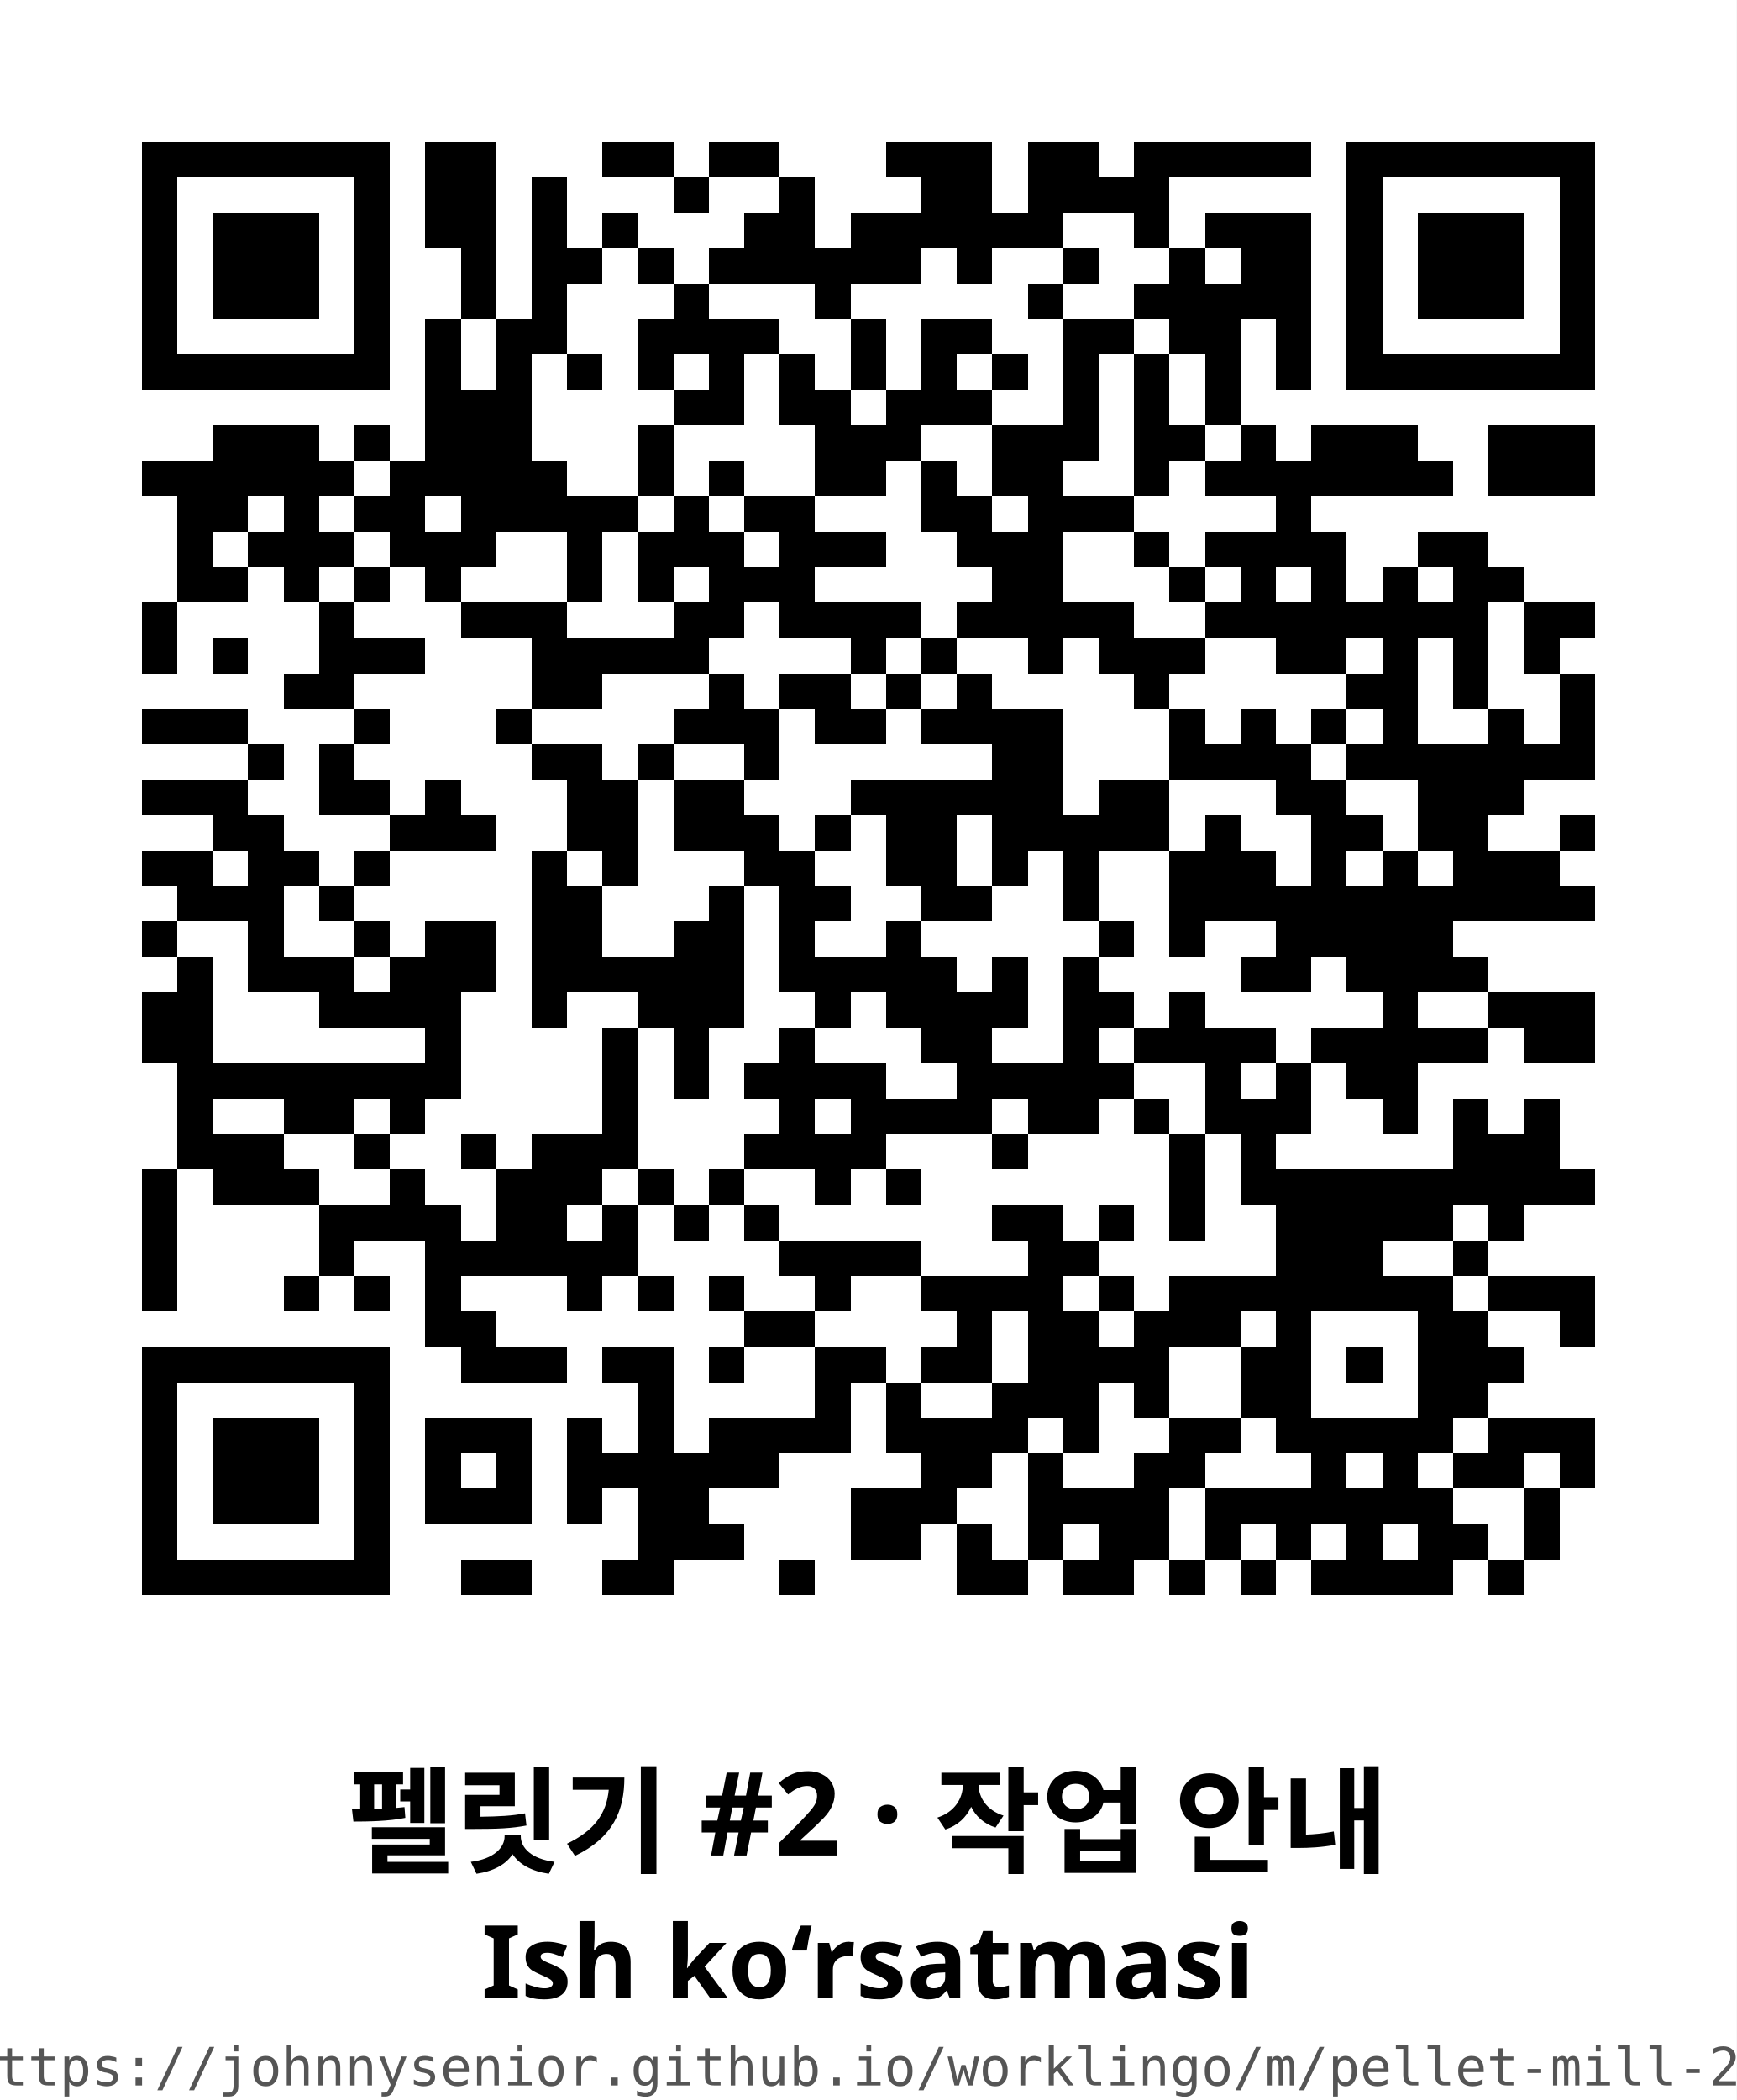
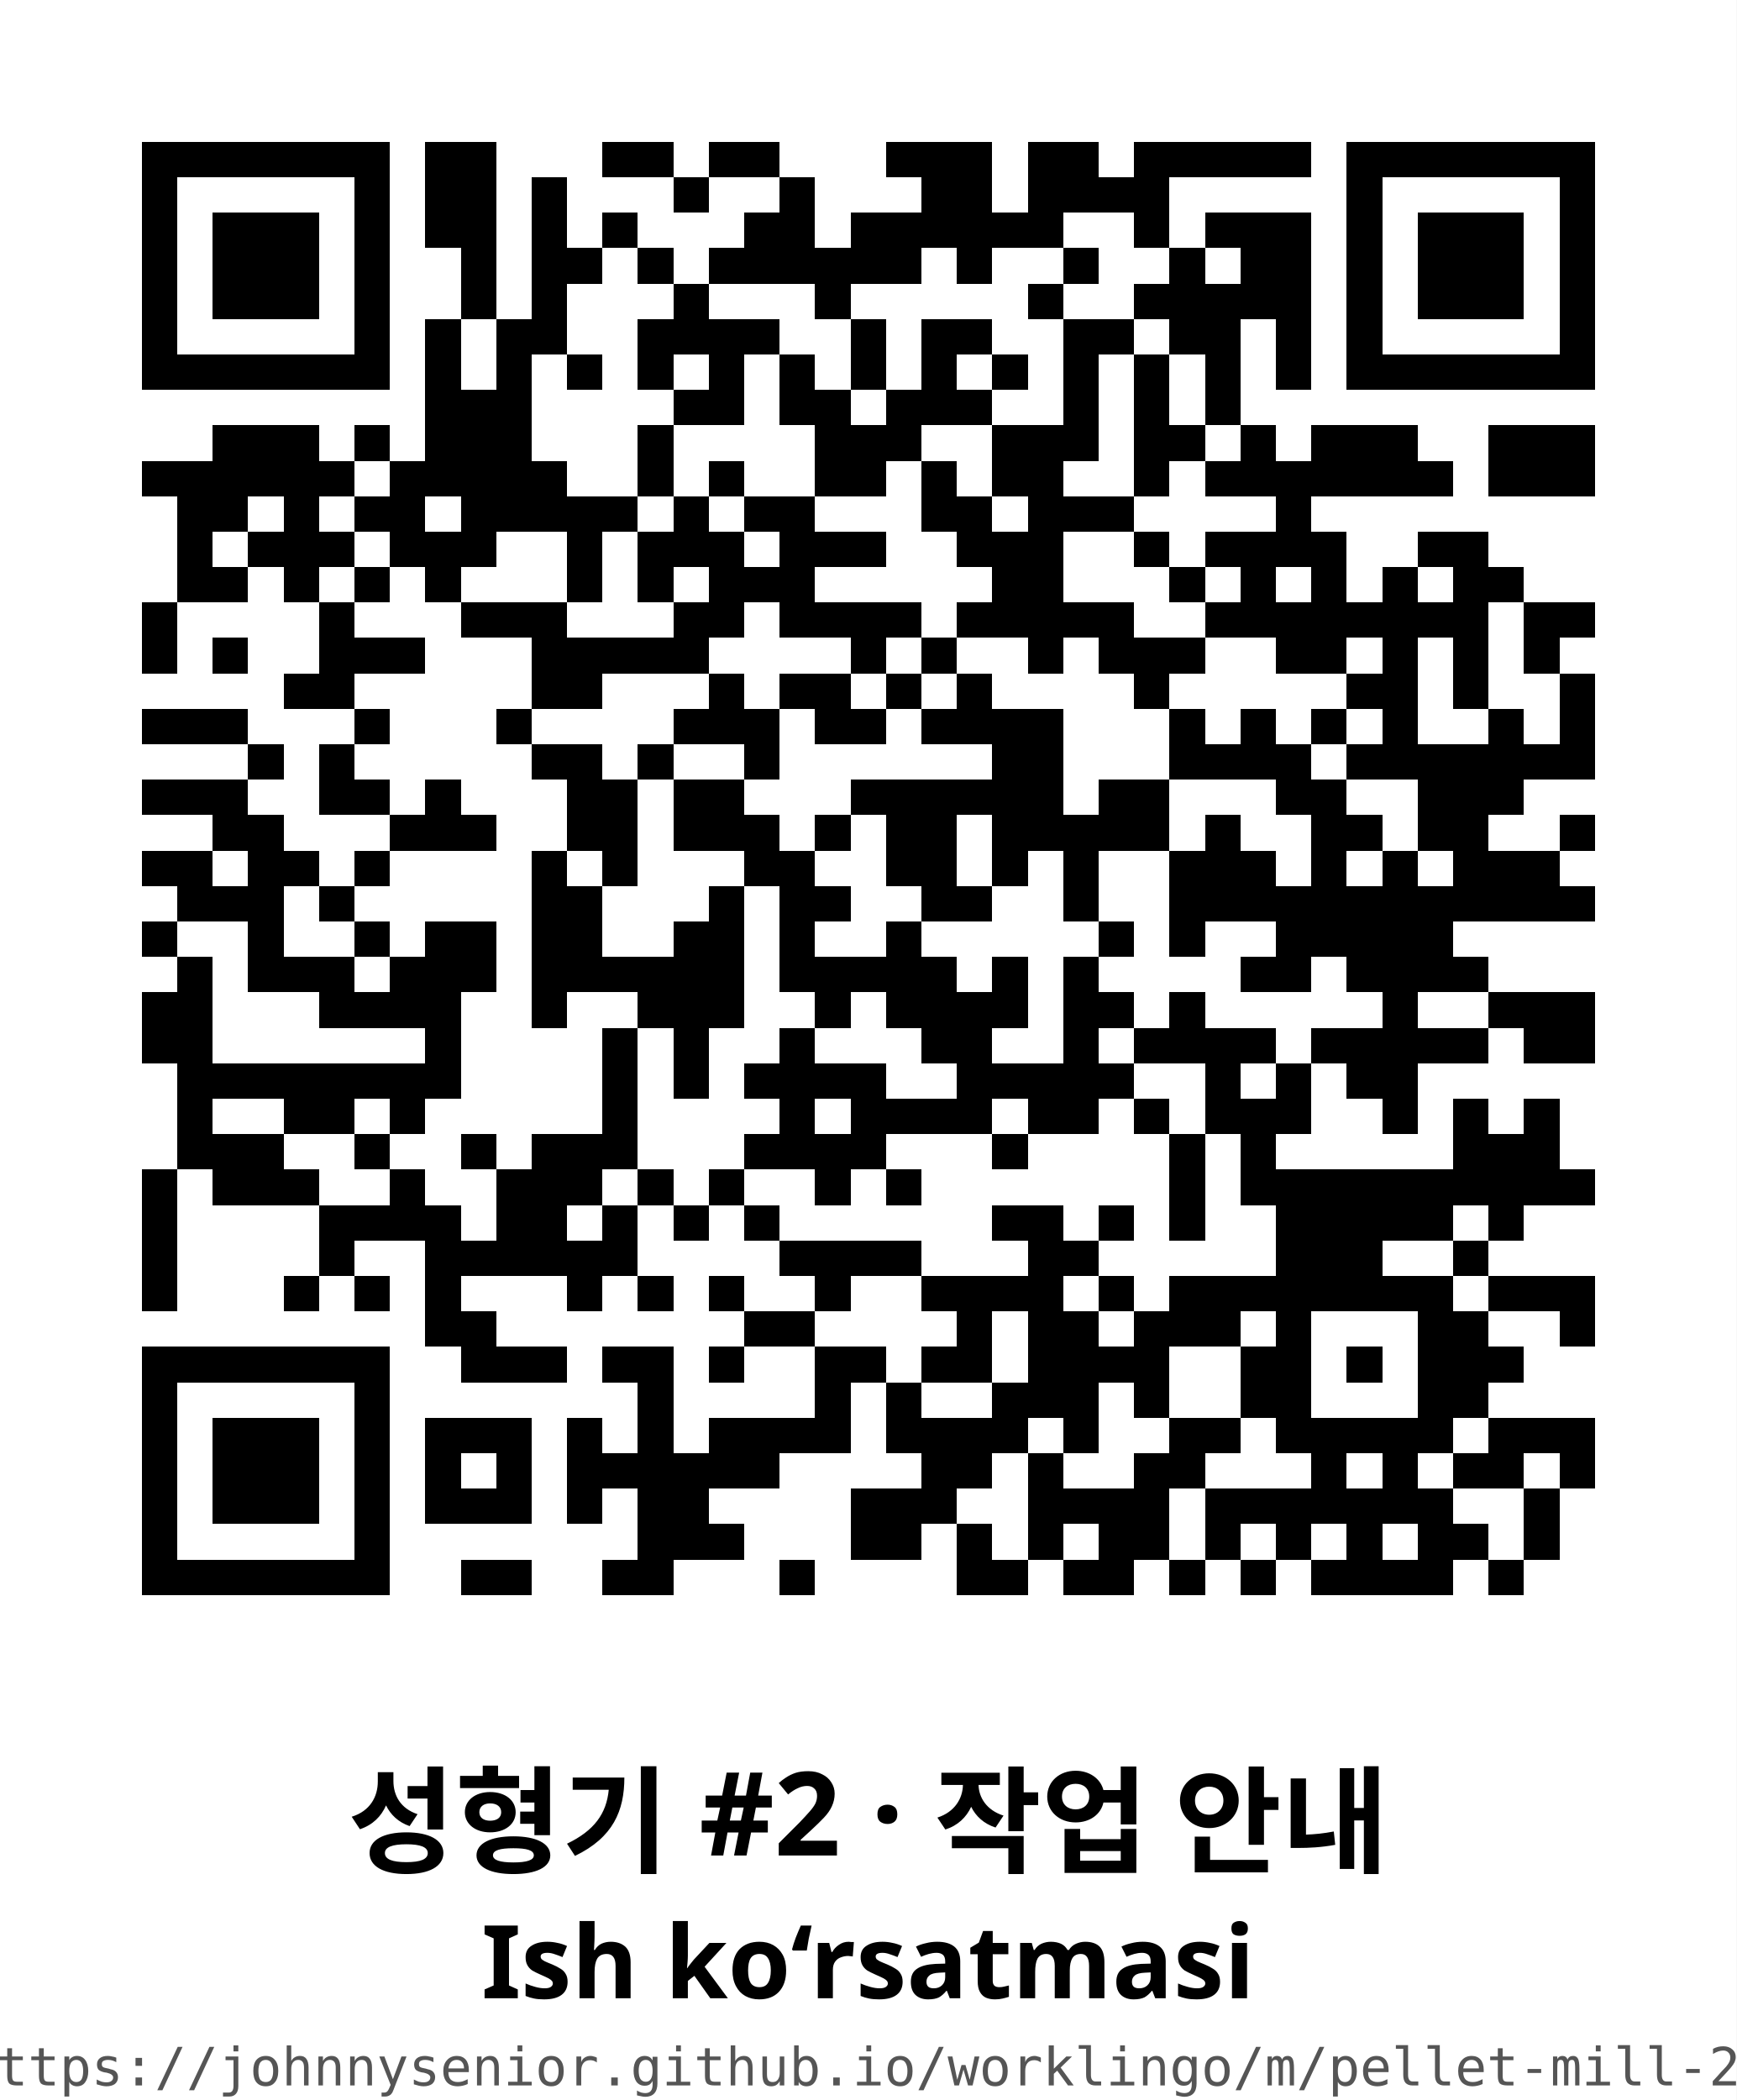
- <svg xmlns="http://www.w3.org/2000/svg" width="95.61mm" height="115.61mm" viewBox="0 0 95.61 115.61" role="img" aria-label="QR: 펠릿기 #2 · 작업 안내 / Ish ko‘rsatmasi">
+ <svg xmlns="http://www.w3.org/2000/svg" width="95.61mm" height="115.61mm" viewBox="0 0 95.61 115.61" role="img" aria-label="QR: 성형기 #2 · 작업 안내 / Ish ko‘rsatmasi">
  <rect width="95.61" height="115.61" fill="#ffffff" />
  <path d="M7.805 7.805h13.659v1.951h-13.659zM23.415 7.805h3.902v1.951h-3.902zM33.171 7.805h3.902v1.951h-3.902zM39.024 7.805h3.902v1.951h-3.902zM48.781 7.805h5.854v1.951h-5.854zM56.585 7.805h3.902v1.951h-3.902zM62.439 7.805h9.756v1.951h-9.756zM74.146 7.805h13.659v1.951h-13.659zM7.805 9.756h1.951v1.951h-1.951zM19.512 9.756h1.951v1.951h-1.951zM23.415 9.756h3.902v1.951h-3.902zM29.268 9.756h1.951v1.951h-1.951zM37.073 9.756h1.951v1.951h-1.951zM42.927 9.756h1.951v1.951h-1.951zM50.732 9.756h3.902v1.951h-3.902zM56.585 9.756h7.805v1.951h-7.805zM74.146 9.756h1.951v1.951h-1.951zM85.854 9.756h1.951v1.951h-1.951zM7.805 11.707h1.951v1.951h-1.951zM11.707 11.707h5.854v1.951h-5.854zM19.512 11.707h1.951v1.951h-1.951zM23.415 11.707h3.902v1.951h-3.902zM29.268 11.707h1.951v1.951h-1.951zM33.171 11.707h1.951v1.951h-1.951zM40.976 11.707h3.902v1.951h-3.902zM46.829 11.707h11.707v1.951h-11.707zM62.439 11.707h1.951v1.951h-1.951zM66.341 11.707h5.854v1.951h-5.854zM74.146 11.707h1.951v1.951h-1.951zM78.049 11.707h5.854v1.951h-5.854zM85.854 11.707h1.951v1.951h-1.951zM7.805 13.659h1.951v1.951h-1.951zM11.707 13.659h5.854v1.951h-5.854zM19.512 13.659h1.951v1.951h-1.951zM25.366 13.659h1.951v1.951h-1.951zM29.268 13.659h3.902v1.951h-3.902zM35.122 13.659h1.951v1.951h-1.951zM39.024 13.659h11.707v1.951h-11.707zM52.683 13.659h1.951v1.951h-1.951zM58.537 13.659h1.951v1.951h-1.951zM64.39 13.659h1.951v1.951h-1.951zM68.293 13.659h3.902v1.951h-3.902zM74.146 13.659h1.951v1.951h-1.951zM78.049 13.659h5.854v1.951h-5.854zM85.854 13.659h1.951v1.951h-1.951zM7.805 15.61h1.951v1.951h-1.951zM11.707 15.61h5.854v1.951h-5.854zM19.512 15.61h1.951v1.951h-1.951zM25.366 15.61h1.951v1.951h-1.951zM29.268 15.61h1.951v1.951h-1.951zM37.073 15.61h1.951v1.951h-1.951zM44.878 15.61h1.951v1.951h-1.951zM56.585 15.61h1.951v1.951h-1.951zM62.439 15.61h9.756v1.951h-9.756zM74.146 15.61h1.951v1.951h-1.951zM78.049 15.61h5.854v1.951h-5.854zM85.854 15.61h1.951v1.951h-1.951zM7.805 17.561h1.951v1.951h-1.951zM19.512 17.561h1.951v1.951h-1.951zM23.415 17.561h1.951v1.951h-1.951zM27.317 17.561h3.902v1.951h-3.902zM35.122 17.561h7.805v1.951h-7.805zM46.829 17.561h1.951v1.951h-1.951zM50.732 17.561h3.902v1.951h-3.902zM58.537 17.561h3.902v1.951h-3.902zM64.39 17.561h3.902v1.951h-3.902zM70.244 17.561h1.951v1.951h-1.951zM74.146 17.561h1.951v1.951h-1.951zM85.854 17.561h1.951v1.951h-1.951zM7.805 19.512h13.659v1.951h-13.659zM23.415 19.512h1.951v1.951h-1.951zM27.317 19.512h1.951v1.951h-1.951zM31.22 19.512h1.951v1.951h-1.951zM35.122 19.512h1.951v1.951h-1.951zM39.024 19.512h1.951v1.951h-1.951zM42.927 19.512h1.951v1.951h-1.951zM46.829 19.512h1.951v1.951h-1.951zM50.732 19.512h1.951v1.951h-1.951zM54.634 19.512h1.951v1.951h-1.951zM58.537 19.512h1.951v1.951h-1.951zM62.439 19.512h1.951v1.951h-1.951zM66.341 19.512h1.951v1.951h-1.951zM70.244 19.512h1.951v1.951h-1.951zM74.146 19.512h13.659v1.951h-13.659zM23.415 21.463h5.854v1.951h-5.854zM37.073 21.463h3.902v1.951h-3.902zM42.927 21.463h3.902v1.951h-3.902zM48.781 21.463h5.854v1.951h-5.854zM58.537 21.463h1.951v1.951h-1.951zM62.439 21.463h1.951v1.951h-1.951zM66.341 21.463h1.951v1.951h-1.951zM11.707 23.415h5.854v1.951h-5.854zM19.512 23.415h1.951v1.951h-1.951zM23.415 23.415h5.854v1.951h-5.854zM35.122 23.415h1.951v1.951h-1.951zM44.878 23.415h5.854v1.951h-5.854zM54.634 23.415h5.854v1.951h-5.854zM62.439 23.415h3.902v1.951h-3.902zM68.293 23.415h1.951v1.951h-1.951zM72.195 23.415h5.854v1.951h-5.854zM81.951 23.415h5.854v1.951h-5.854zM7.805 25.366h11.707v1.951h-11.707zM21.463 25.366h9.756v1.951h-9.756zM35.122 25.366h1.951v1.951h-1.951zM39.024 25.366h1.951v1.951h-1.951zM44.878 25.366h3.902v1.951h-3.902zM50.732 25.366h1.951v1.951h-1.951zM54.634 25.366h3.902v1.951h-3.902zM62.439 25.366h1.951v1.951h-1.951zM66.341 25.366h13.659v1.951h-13.659zM81.951 25.366h5.854v1.951h-5.854zM9.756 27.317h3.902v1.951h-3.902zM15.61 27.317h1.951v1.951h-1.951zM19.512 27.317h3.902v1.951h-3.902zM25.366 27.317h9.756v1.951h-9.756zM37.073 27.317h1.951v1.951h-1.951zM40.976 27.317h3.902v1.951h-3.902zM50.732 27.317h3.902v1.951h-3.902zM56.585 27.317h5.854v1.951h-5.854zM70.244 27.317h1.951v1.951h-1.951zM9.756 29.268h1.951v1.951h-1.951zM13.659 29.268h5.854v1.951h-5.854zM21.463 29.268h5.854v1.951h-5.854zM31.22 29.268h1.951v1.951h-1.951zM35.122 29.268h5.854v1.951h-5.854zM42.927 29.268h5.854v1.951h-5.854zM52.683 29.268h5.854v1.951h-5.854zM62.439 29.268h1.951v1.951h-1.951zM66.341 29.268h7.805v1.951h-7.805zM78.049 29.268h3.902v1.951h-3.902zM9.756 31.22h3.902v1.951h-3.902zM15.61 31.22h1.951v1.951h-1.951zM19.512 31.22h1.951v1.951h-1.951zM23.415 31.22h1.951v1.951h-1.951zM31.22 31.22h1.951v1.951h-1.951zM35.122 31.22h1.951v1.951h-1.951zM39.024 31.22h5.854v1.951h-5.854zM54.634 31.22h3.902v1.951h-3.902zM64.39 31.22h1.951v1.951h-1.951zM68.293 31.22h1.951v1.951h-1.951zM72.195 31.22h1.951v1.951h-1.951zM76.098 31.22h1.951v1.951h-1.951zM80 31.22h3.902v1.951h-3.902zM7.805 33.171h1.951v1.951h-1.951zM17.561 33.171h1.951v1.951h-1.951zM25.366 33.171h5.854v1.951h-5.854zM37.073 33.171h3.902v1.951h-3.902zM42.927 33.171h7.805v1.951h-7.805zM52.683 33.171h9.756v1.951h-9.756zM66.341 33.171h15.61v1.951h-15.61zM83.902 33.171h3.902v1.951h-3.902zM7.805 35.122h1.951v1.951h-1.951zM11.707 35.122h1.951v1.951h-1.951zM17.561 35.122h5.854v1.951h-5.854zM29.268 35.122h9.756v1.951h-9.756zM46.829 35.122h1.951v1.951h-1.951zM50.732 35.122h1.951v1.951h-1.951zM56.585 35.122h1.951v1.951h-1.951zM60.488 35.122h5.854v1.951h-5.854zM70.244 35.122h3.902v1.951h-3.902zM76.098 35.122h1.951v1.951h-1.951zM80 35.122h1.951v1.951h-1.951zM83.902 35.122h1.951v1.951h-1.951zM15.61 37.073h3.902v1.951h-3.902zM29.268 37.073h3.902v1.951h-3.902zM39.024 37.073h1.951v1.951h-1.951zM42.927 37.073h3.902v1.951h-3.902zM48.781 37.073h1.951v1.951h-1.951zM52.683 37.073h1.951v1.951h-1.951zM62.439 37.073h1.951v1.951h-1.951zM74.146 37.073h3.902v1.951h-3.902zM80 37.073h1.951v1.951h-1.951zM85.854 37.073h1.951v1.951h-1.951zM7.805 39.024h5.854v1.951h-5.854zM19.512 39.024h1.951v1.951h-1.951zM27.317 39.024h1.951v1.951h-1.951zM37.073 39.024h5.854v1.951h-5.854zM44.878 39.024h3.902v1.951h-3.902zM50.732 39.024h7.805v1.951h-7.805zM64.39 39.024h1.951v1.951h-1.951zM68.293 39.024h1.951v1.951h-1.951zM72.195 39.024h1.951v1.951h-1.951zM76.098 39.024h1.951v1.951h-1.951zM81.951 39.024h1.951v1.951h-1.951zM85.854 39.024h1.951v1.951h-1.951zM13.659 40.976h1.951v1.951h-1.951zM17.561 40.976h1.951v1.951h-1.951zM29.268 40.976h3.902v1.951h-3.902zM35.122 40.976h1.951v1.951h-1.951zM40.976 40.976h1.951v1.951h-1.951zM54.634 40.976h3.902v1.951h-3.902zM64.39 40.976h7.805v1.951h-7.805zM74.146 40.976h13.659v1.951h-13.659zM7.805 42.927h5.854v1.951h-5.854zM17.561 42.927h3.902v1.951h-3.902zM23.415 42.927h1.951v1.951h-1.951zM31.22 42.927h3.902v1.951h-3.902zM37.073 42.927h3.902v1.951h-3.902zM46.829 42.927h11.707v1.951h-11.707zM60.488 42.927h3.902v1.951h-3.902zM70.244 42.927h3.902v1.951h-3.902zM78.049 42.927h5.854v1.951h-5.854zM11.707 44.878h3.902v1.951h-3.902zM21.463 44.878h5.854v1.951h-5.854zM31.22 44.878h3.902v1.951h-3.902zM37.073 44.878h5.854v1.951h-5.854zM44.878 44.878h1.951v1.951h-1.951zM48.781 44.878h3.902v1.951h-3.902zM54.634 44.878h9.756v1.951h-9.756zM66.341 44.878h1.951v1.951h-1.951zM72.195 44.878h3.902v1.951h-3.902zM78.049 44.878h3.902v1.951h-3.902zM85.854 44.878h1.951v1.951h-1.951zM7.805 46.829h3.902v1.951h-3.902zM13.659 46.829h3.902v1.951h-3.902zM19.512 46.829h1.951v1.951h-1.951zM29.268 46.829h1.951v1.951h-1.951zM33.171 46.829h1.951v1.951h-1.951zM40.976 46.829h3.902v1.951h-3.902zM48.781 46.829h3.902v1.951h-3.902zM54.634 46.829h1.951v1.951h-1.951zM58.537 46.829h1.951v1.951h-1.951zM64.39 46.829h5.854v1.951h-5.854zM72.195 46.829h1.951v1.951h-1.951zM76.098 46.829h1.951v1.951h-1.951zM80 46.829h5.854v1.951h-5.854zM9.756 48.781h5.854v1.951h-5.854zM17.561 48.781h1.951v1.951h-1.951zM29.268 48.781h3.902v1.951h-3.902zM39.024 48.781h1.951v1.951h-1.951zM42.927 48.781h3.902v1.951h-3.902zM50.732 48.781h3.902v1.951h-3.902zM58.537 48.781h1.951v1.951h-1.951zM64.39 48.781h23.415v1.951h-23.415zM7.805 50.732h1.951v1.951h-1.951zM13.659 50.732h1.951v1.951h-1.951zM19.512 50.732h1.951v1.951h-1.951zM23.415 50.732h3.902v1.951h-3.902zM29.268 50.732h3.902v1.951h-3.902zM37.073 50.732h3.902v1.951h-3.902zM42.927 50.732h1.951v1.951h-1.951zM48.781 50.732h1.951v1.951h-1.951zM60.488 50.732h1.951v1.951h-1.951zM64.39 50.732h1.951v1.951h-1.951zM70.244 50.732h9.756v1.951h-9.756zM9.756 52.683h1.951v1.951h-1.951zM13.659 52.683h5.854v1.951h-5.854zM21.463 52.683h5.854v1.951h-5.854zM29.268 52.683h11.707v1.951h-11.707zM42.927 52.683h9.756v1.951h-9.756zM54.634 52.683h1.951v1.951h-1.951zM58.537 52.683h1.951v1.951h-1.951zM68.293 52.683h3.902v1.951h-3.902zM74.146 52.683h7.805v1.951h-7.805zM7.805 54.634h3.902v1.951h-3.902zM17.561 54.634h7.805v1.951h-7.805zM29.268 54.634h1.951v1.951h-1.951zM35.122 54.634h5.854v1.951h-5.854zM44.878 54.634h1.951v1.951h-1.951zM48.781 54.634h7.805v1.951h-7.805zM58.537 54.634h3.902v1.951h-3.902zM64.39 54.634h1.951v1.951h-1.951zM76.098 54.634h1.951v1.951h-1.951zM81.951 54.634h5.854v1.951h-5.854zM7.805 56.585h3.902v1.951h-3.902zM23.415 56.585h1.951v1.951h-1.951zM33.171 56.585h1.951v1.951h-1.951zM37.073 56.585h1.951v1.951h-1.951zM42.927 56.585h1.951v1.951h-1.951zM50.732 56.585h3.902v1.951h-3.902zM58.537 56.585h1.951v1.951h-1.951zM62.439 56.585h7.805v1.951h-7.805zM72.195 56.585h9.756v1.951h-9.756zM83.902 56.585h3.902v1.951h-3.902zM9.756 58.537h15.61v1.951h-15.61zM33.171 58.537h1.951v1.951h-1.951zM37.073 58.537h1.951v1.951h-1.951zM40.976 58.537h7.805v1.951h-7.805zM52.683 58.537h9.756v1.951h-9.756zM66.341 58.537h1.951v1.951h-1.951zM70.244 58.537h1.951v1.951h-1.951zM74.146 58.537h3.902v1.951h-3.902zM9.756 60.488h1.951v1.951h-1.951zM15.61 60.488h3.902v1.951h-3.902zM21.463 60.488h1.951v1.951h-1.951zM33.171 60.488h1.951v1.951h-1.951zM42.927 60.488h1.951v1.951h-1.951zM46.829 60.488h7.805v1.951h-7.805zM56.585 60.488h3.902v1.951h-3.902zM62.439 60.488h1.951v1.951h-1.951zM66.341 60.488h5.854v1.951h-5.854zM76.098 60.488h1.951v1.951h-1.951zM80 60.488h1.951v1.951h-1.951zM83.902 60.488h1.951v1.951h-1.951zM9.756 62.439h5.854v1.951h-5.854zM19.512 62.439h1.951v1.951h-1.951zM25.366 62.439h1.951v1.951h-1.951zM29.268 62.439h5.854v1.951h-5.854zM40.976 62.439h7.805v1.951h-7.805zM54.634 62.439h1.951v1.951h-1.951zM64.39 62.439h1.951v1.951h-1.951zM68.293 62.439h1.951v1.951h-1.951zM80 62.439h5.854v1.951h-5.854zM7.805 64.39h1.951v1.951h-1.951zM11.707 64.39h5.854v1.951h-5.854zM21.463 64.39h1.951v1.951h-1.951zM27.317 64.39h5.854v1.951h-5.854zM35.122 64.39h1.951v1.951h-1.951zM39.024 64.39h1.951v1.951h-1.951zM44.878 64.39h1.951v1.951h-1.951zM48.781 64.39h1.951v1.951h-1.951zM64.39 64.39h1.951v1.951h-1.951zM68.293 64.39h19.512v1.951h-19.512zM7.805 66.341h1.951v1.951h-1.951zM17.561 66.341h7.805v1.951h-7.805zM27.317 66.341h3.902v1.951h-3.902zM33.171 66.341h1.951v1.951h-1.951zM37.073 66.341h1.951v1.951h-1.951zM40.976 66.341h1.951v1.951h-1.951zM54.634 66.341h3.902v1.951h-3.902zM60.488 66.341h1.951v1.951h-1.951zM64.39 66.341h1.951v1.951h-1.951zM70.244 66.341h9.756v1.951h-9.756zM81.951 66.341h1.951v1.951h-1.951zM7.805 68.293h1.951v1.951h-1.951zM17.561 68.293h1.951v1.951h-1.951zM23.415 68.293h11.707v1.951h-11.707zM42.927 68.293h7.805v1.951h-7.805zM56.585 68.293h3.902v1.951h-3.902zM70.244 68.293h5.854v1.951h-5.854zM80 68.293h1.951v1.951h-1.951zM7.805 70.244h1.951v1.951h-1.951zM15.61 70.244h1.951v1.951h-1.951zM19.512 70.244h1.951v1.951h-1.951zM23.415 70.244h1.951v1.951h-1.951zM31.22 70.244h1.951v1.951h-1.951zM35.122 70.244h1.951v1.951h-1.951zM39.024 70.244h1.951v1.951h-1.951zM44.878 70.244h1.951v1.951h-1.951zM50.732 70.244h7.805v1.951h-7.805zM60.488 70.244h1.951v1.951h-1.951zM64.39 70.244h15.61v1.951h-15.61zM81.951 70.244h5.854v1.951h-5.854zM23.415 72.195h3.902v1.951h-3.902zM40.976 72.195h3.902v1.951h-3.902zM52.683 72.195h1.951v1.951h-1.951zM56.585 72.195h3.902v1.951h-3.902zM62.439 72.195h5.854v1.951h-5.854zM70.244 72.195h1.951v1.951h-1.951zM78.049 72.195h3.902v1.951h-3.902zM85.854 72.195h1.951v1.951h-1.951zM7.805 74.146h13.659v1.951h-13.659zM25.366 74.146h5.854v1.951h-5.854zM33.171 74.146h3.902v1.951h-3.902zM39.024 74.146h1.951v1.951h-1.951zM44.878 74.146h3.902v1.951h-3.902zM50.732 74.146h3.902v1.951h-3.902zM56.585 74.146h7.805v1.951h-7.805zM68.293 74.146h3.902v1.951h-3.902zM74.146 74.146h1.951v1.951h-1.951zM78.049 74.146h5.854v1.951h-5.854zM7.805 76.098h1.951v1.951h-1.951zM19.512 76.098h1.951v1.951h-1.951zM35.122 76.098h1.951v1.951h-1.951zM44.878 76.098h1.951v1.951h-1.951zM48.781 76.098h1.951v1.951h-1.951zM54.634 76.098h5.854v1.951h-5.854zM62.439 76.098h1.951v1.951h-1.951zM68.293 76.098h3.902v1.951h-3.902zM78.049 76.098h3.902v1.951h-3.902zM7.805 78.049h1.951v1.951h-1.951zM11.707 78.049h5.854v1.951h-5.854zM19.512 78.049h1.951v1.951h-1.951zM23.415 78.049h5.854v1.951h-5.854zM31.22 78.049h1.951v1.951h-1.951zM35.122 78.049h1.951v1.951h-1.951zM39.024 78.049h7.805v1.951h-7.805zM48.781 78.049h7.805v1.951h-7.805zM58.537 78.049h1.951v1.951h-1.951zM64.39 78.049h3.902v1.951h-3.902zM70.244 78.049h9.756v1.951h-9.756zM81.951 78.049h5.854v1.951h-5.854zM7.805 80h1.951v1.951h-1.951zM11.707 80h5.854v1.951h-5.854zM19.512 80h1.951v1.951h-1.951zM23.415 80h1.951v1.951h-1.951zM27.317 80h1.951v1.951h-1.951zM31.22 80h11.707v1.951h-11.707zM50.732 80h3.902v1.951h-3.902zM56.585 80h1.951v1.951h-1.951zM62.439 80h3.902v1.951h-3.902zM72.195 80h1.951v1.951h-1.951zM76.098 80h1.951v1.951h-1.951zM80 80h3.902v1.951h-3.902zM85.854 80h1.951v1.951h-1.951zM7.805 81.951h1.951v1.951h-1.951zM11.707 81.951h5.854v1.951h-5.854zM19.512 81.951h1.951v1.951h-1.951zM23.415 81.951h5.854v1.951h-5.854zM31.22 81.951h1.951v1.951h-1.951zM35.122 81.951h3.902v1.951h-3.902zM46.829 81.951h5.854v1.951h-5.854zM56.585 81.951h7.805v1.951h-7.805zM66.341 81.951h13.659v1.951h-13.659zM83.902 81.951h1.951v1.951h-1.951zM7.805 83.902h1.951v1.951h-1.951zM19.512 83.902h1.951v1.951h-1.951zM35.122 83.902h5.854v1.951h-5.854zM46.829 83.902h3.902v1.951h-3.902zM52.683 83.902h1.951v1.951h-1.951zM56.585 83.902h1.951v1.951h-1.951zM60.488 83.902h3.902v1.951h-3.902zM66.341 83.902h1.951v1.951h-1.951zM70.244 83.902h1.951v1.951h-1.951zM74.146 83.902h1.951v1.951h-1.951zM78.049 83.902h3.902v1.951h-3.902zM83.902 83.902h1.951v1.951h-1.951zM7.805 85.854h13.659v1.951h-13.659zM25.366 85.854h3.902v1.951h-3.902zM33.171 85.854h3.902v1.951h-3.902zM42.927 85.854h1.951v1.951h-1.951zM52.683 85.854h3.902v1.951h-3.902zM58.537 85.854h3.902v1.951h-3.902zM64.39 85.854h1.951v1.951h-1.951zM68.293 85.854h1.951v1.951h-1.951zM72.195 85.854h7.805v1.951h-7.805zM81.951 85.854h1.951v1.951h-1.951z" fill="#000000" shape-rendering="crispEdges" />
-   <text x="47.805" y="102.61" text-anchor="middle" font-family="'IBM Plex Sans KR','Malgun Gothic','Apple SD Gothic Neo','Noto Sans KR',sans-serif" font-size="6.4" font-weight="700" fill="#000000">펠릿기 #2 · 작업 안내</text>
+   <text x="47.805" y="102.61" text-anchor="middle" font-family="'IBM Plex Sans KR','Malgun Gothic','Apple SD Gothic Neo','Noto Sans KR',sans-serif" font-size="6.4" font-weight="700" fill="#000000">성형기 #2 · 작업 안내</text>
  <text x="47.805" y="110.01" text-anchor="middle" font-family="'IBM Plex Sans KR','Malgun Gothic','Apple SD Gothic Neo','Noto Sans KR',sans-serif" font-size="5.6" font-weight="600" fill="#000000">Ish ko‘rsatmasi</text>
  <text x="47.805" y="114.81" text-anchor="middle" font-family="'IBM Plex Mono',ui-monospace,monospace" font-size="2.9" fill="#555555">https://johnnysenior.github.io/worklingo/m/pellet-mill-2/</text>
</svg>
